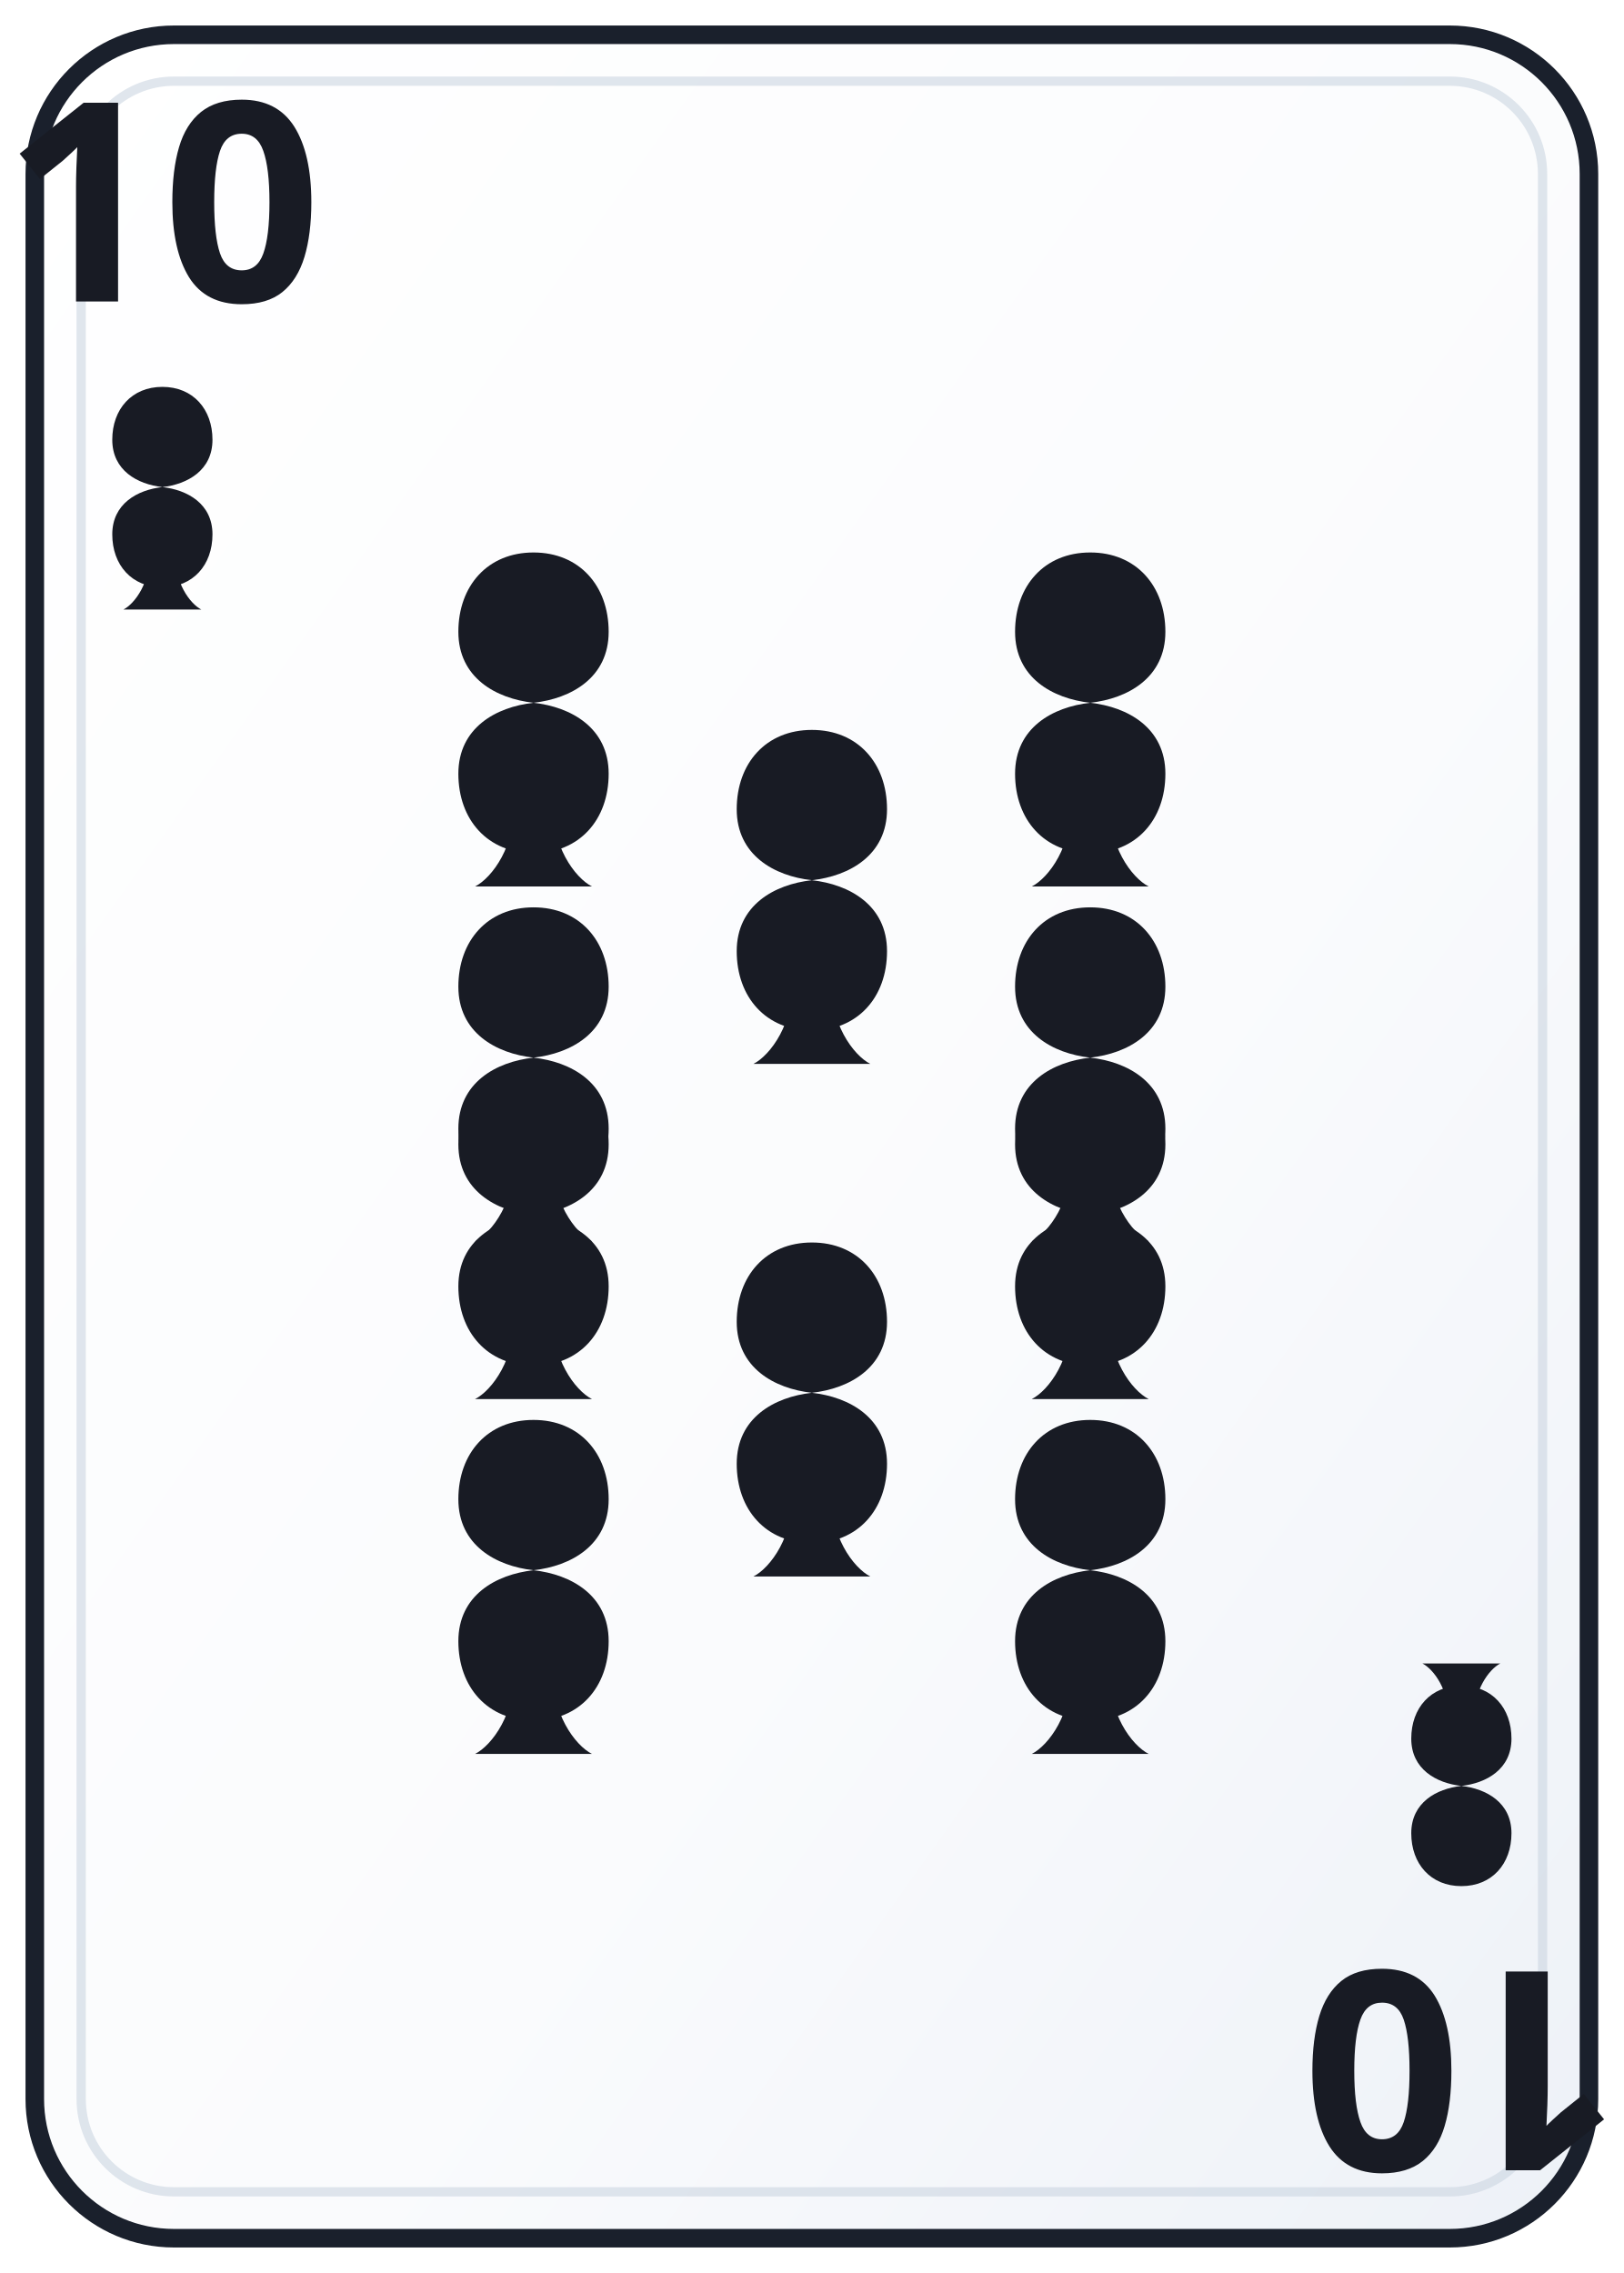
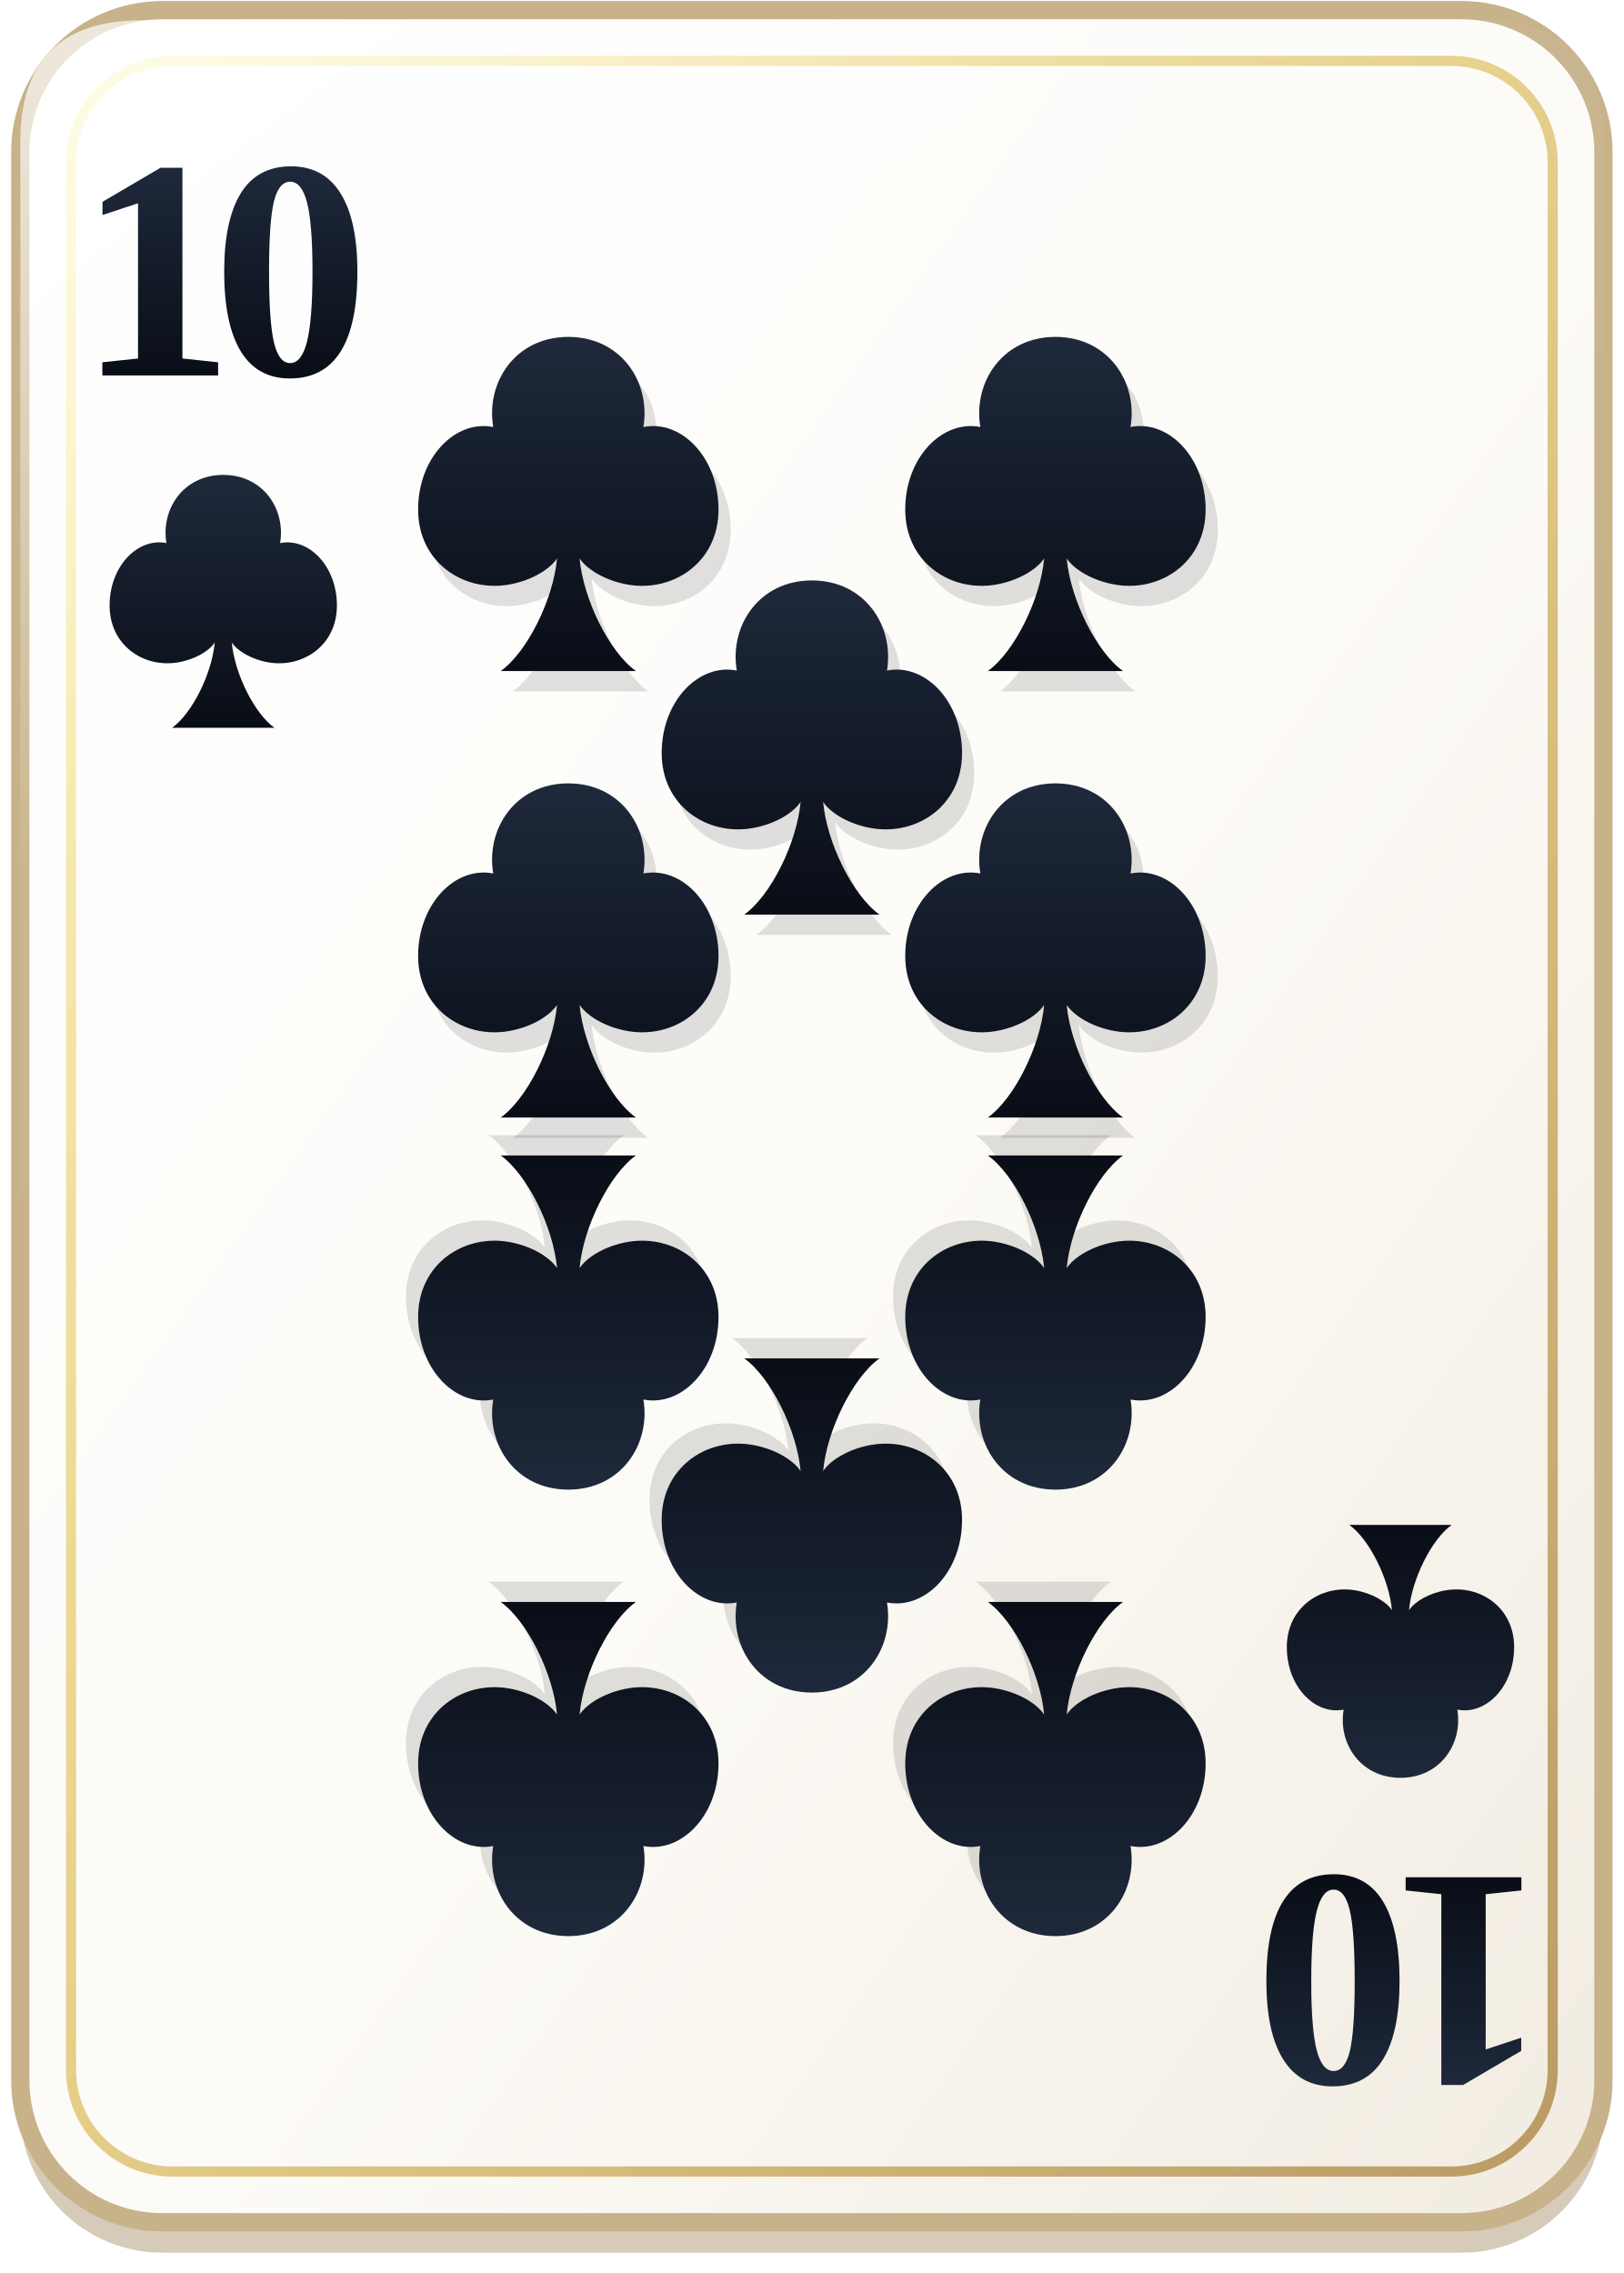
- <svg xmlns="http://www.w3.org/2000/svg" viewBox="0 0 140 196" width="140" height="196">
+ <svg xmlns="http://www.w3.org/2000/svg" viewBox="0 0 160 224" width="160" height="224">
  <defs>
-     <linearGradient id="cardBg" x1="0%" y1="0%" x2="100%" y2="100%">
+     <linearGradient id="cardFace" x1="0%" y1="0%" x2="100%" y2="100%">
      <stop offset="0%" stop-color="#ffffff" />
-       <stop offset="60%" stop-color="#fafbfd" />
-       <stop offset="100%" stop-color="#edf1f7" />
+       <stop offset="55%" stop-color="#fdfbf7" />
+       <stop offset="100%" stop-color="#f1ebe0" />
    </linearGradient>
+     <linearGradient id="gloss" x1="0%" y1="0%" x2="80%" y2="80%">
+       <stop offset="0%" stop-color="#ffffff" stop-opacity="0.72" />
+       <stop offset="45%" stop-color="#ffffff" stop-opacity="0.06" />
+       <stop offset="100%" stop-color="#ffffff" stop-opacity="0" />
+     </linearGradient>
+     <linearGradient id="goldGrad" x1="0%" y1="0%" x2="100%" y2="100%">
+       <stop offset="0%" stop-color="#fef08a" />
+       <stop offset="48%" stop-color="#d4af37" />
+       <stop offset="100%" stop-color="#92600a" />
+     </linearGradient>
+     <linearGradient id="suitGrad" x1="0%" y1="0%" x2="0%" y2="100%">
+       <stop offset="0%" stop-color="#1e293b" />
+       <stop offset="100%" stop-color="#090d16" />
+     </linearGradient>
+     <radialGradient id="aceHalo" cx="50%" cy="50%" r="50%">
+       <stop offset="0%" stop-color="#e2e8f0" stop-opacity="0.85" />
+       <stop offset="100%" stop-color="#ffffff" stop-opacity="0" />
+     </radialGradient>
  </defs>
-   <rect x="3" y="3" width="134" height="190" rx="12" fill="url(#cardBg)" stroke="#1a202c" stroke-width="1.6" />
-   <rect x="7" y="7" width="126" height="182" rx="8" fill="none" stroke="#cbd5e1" stroke-width="0.8" opacity="0.6" />
-   <g transform="translate(14, 26)">
-     <text x="0" y="0" font-family="'Cinzel', 'Segoe UI', 'Helvetica Neue', serif" font-size="24" font-weight="800" text-anchor="middle" fill="#181b24">10</text>
-     <path d="M 0 -18 C -5.5 -18, -9 -14, -9 -8.5 C -9 -3, -4.5 -0.5, 0 0 C -4.5 0.5, -9 3, -9 8.5 C -9 14, -5.5 18, 0 18 C 5.5 18, 9 14, 9 8.5 C 9 3, 4.5 0.5, 0 0 C 4.5 -0.5, 9 -3, 9 -8.5 C 9 -14, 5.5 -18, 0 -18 Z M -2.5 12 C -2 17, -5 21, -7 22 L 7 22 C 5 21, 2 17, 2.5 12 Z" fill="#181b24" transform="translate(0, 16) scale(0.48)" />
+   <rect x="2" y="2" width="156" height="220" rx="14" fill="#d6cbb8" />
+   <rect x="2" y="1" width="156" height="218" rx="14" fill="url(#cardFace)" stroke="#c7b28a" stroke-width="1.8" />
+   <rect x="7" y="6" width="146" height="208" rx="10" fill="none" stroke="url(#goldGrad)" stroke-width="1" opacity="0.58" />
+   <path d="M 14 2 L 146 2 Q 158 2 158 14 L 158 76 Q 75 56 2 118 L 2 14 Q 2 2 14 2 Z" fill="url(#gloss)" />
+   <g transform="translate(22, 37)">
+     <text x="0" y="0" font-family="'Georgia', 'Times New Roman', 'Segoe UI', serif" font-size="31" font-weight="900" letter-spacing="-2.2" text-anchor="middle" fill="url(#suitGrad)">10</text>
+     <path d="M 0 -20 C -7 -20, -11 -14, -10 -8 C -15 -9, -20 -4, -20 3 C -20 10, -14 14, -8 13 C -5 12.5, -2.5 11, -1.5 9.5 C -2 15, -5.5 22, -9 24.5 L 9 24.5 C 5.5 22, 2 15, 1.5 9.5 C 2.5 11, 5 12.5, 8 13 C 14 14, 20 10, 20 3 C 20 -4, 15 -9, 10 -8 C 11 -14, 7 -20, 0 -20 Z" fill="url(#suitGrad)" transform="translate(0, 21) scale(0.56)" />
  </g>
-   <path d="M 0 -18 C -5.5 -18, -9 -14, -9 -8.5 C -9 -3, -4.5 -0.5, 0 0 C -4.5 0.5, -9 3, -9 8.5 C -9 14, -5.5 18, 0 18 C 5.5 18, 9 14, 9 8.5 C 9 3, 4.5 0.5, 0 0 C 4.5 -0.5, 9 -3, 9 -8.5 C 9 -14, 5.5 -18, 0 -18 Z M -2.5 12 C -2 17, -5 21, -7 22 L 7 22 C 5 21, 2 17, 2.5 12 Z" fill="#181b24" transform="translate(46, 60.6) scale(0.72)" />
-   <path d="M 0 -18 C -5.5 -18, -9 -14, -9 -8.5 C -9 -3, -4.5 -0.5, 0 0 C -4.5 0.5, -9 3, -9 8.5 C -9 14, -5.5 18, 0 18 C 5.5 18, 9 14, 9 8.5 C 9 3, 4.5 0.5, 0 0 C 4.5 -0.5, 9 -3, 9 -8.5 C 9 -14, 5.5 -18, 0 -18 Z M -2.5 12 C -2 17, -5 21, -7 22 L 7 22 C 5 21, 2 17, 2.5 12 Z" fill="#181b24" transform="translate(94, 60.6) scale(0.72)" />
-   <path d="M 0 -18 C -5.5 -18, -9 -14, -9 -8.5 C -9 -3, -4.5 -0.5, 0 0 C -4.5 0.5, -9 3, -9 8.5 C -9 14, -5.5 18, 0 18 C 5.5 18, 9 14, 9 8.5 C 9 3, 4.5 0.5, 0 0 C 4.5 -0.5, 9 -3, 9 -8.5 C 9 -14, 5.5 -18, 0 -18 Z M -2.5 12 C -2 17, -5 21, -7 22 L 7 22 C 5 21, 2 17, 2.5 12 Z" fill="#181b24" transform="translate(70, 75.9) scale(0.72)" />
-   <path d="M 0 -18 C -5.5 -18, -9 -14, -9 -8.5 C -9 -3, -4.5 -0.5, 0 0 C -4.5 0.5, -9 3, -9 8.5 C -9 14, -5.5 18, 0 18 C 5.5 18, 9 14, 9 8.5 C 9 3, 4.5 0.5, 0 0 C 4.5 -0.5, 9 -3, 9 -8.5 C 9 -14, 5.5 -18, 0 -18 Z M -2.5 12 C -2 17, -5 21, -7 22 L 7 22 C 5 21, 2 17, 2.5 12 Z" fill="#181b24" transform="translate(46, 91.2) scale(0.72)" />
-   <path d="M 0 -18 C -5.5 -18, -9 -14, -9 -8.5 C -9 -3, -4.5 -0.5, 0 0 C -4.5 0.5, -9 3, -9 8.5 C -9 14, -5.5 18, 0 18 C 5.5 18, 9 14, 9 8.5 C 9 3, 4.5 0.5, 0 0 C 4.5 -0.5, 9 -3, 9 -8.5 C 9 -14, 5.5 -18, 0 -18 Z M -2.5 12 C -2 17, -5 21, -7 22 L 7 22 C 5 21, 2 17, 2.5 12 Z" fill="#181b24" transform="translate(94, 91.2) scale(0.72)" />
-   <path d="M 0 -18 C -5.5 -18, -9 -14, -9 -8.5 C -9 -3, -4.5 -0.5, 0 0 C -4.5 0.5, -9 3, -9 8.5 C -9 14, -5.5 18, 0 18 C 5.5 18, 9 14, 9 8.5 C 9 3, 4.5 0.5, 0 0 C 4.5 -0.5, 9 -3, 9 -8.5 C 9 -14, 5.5 -18, 0 -18 Z M -2.5 12 C -2 17, -5 21, -7 22 L 7 22 C 5 21, 2 17, 2.5 12 Z" fill="#181b24" transform="translate(46, 104.8) scale(0.72)" />
-   <path d="M 0 -18 C -5.5 -18, -9 -14, -9 -8.5 C -9 -3, -4.5 -0.5, 0 0 C -4.5 0.5, -9 3, -9 8.5 C -9 14, -5.5 18, 0 18 C 5.5 18, 9 14, 9 8.5 C 9 3, 4.5 0.5, 0 0 C 4.5 -0.5, 9 -3, 9 -8.5 C 9 -14, 5.5 -18, 0 -18 Z M -2.5 12 C -2 17, -5 21, -7 22 L 7 22 C 5 21, 2 17, 2.5 12 Z" fill="#181b24" transform="translate(94, 104.8) scale(0.72)" />
-   <path d="M 0 -18 C -5.5 -18, -9 -14, -9 -8.5 C -9 -3, -4.5 -0.5, 0 0 C -4.5 0.5, -9 3, -9 8.5 C -9 14, -5.5 18, 0 18 C 5.5 18, 9 14, 9 8.5 C 9 3, 4.5 0.5, 0 0 C 4.5 -0.5, 9 -3, 9 -8.5 C 9 -14, 5.5 -18, 0 -18 Z M -2.5 12 C -2 17, -5 21, -7 22 L 7 22 C 5 21, 2 17, 2.5 12 Z" fill="#181b24" transform="translate(70, 120.1) scale(0.72)" />
-   <path d="M 0 -18 C -5.5 -18, -9 -14, -9 -8.5 C -9 -3, -4.5 -0.5, 0 0 C -4.5 0.5, -9 3, -9 8.5 C -9 14, -5.5 18, 0 18 C 5.5 18, 9 14, 9 8.5 C 9 3, 4.5 0.5, 0 0 C 4.5 -0.5, 9 -3, 9 -8.5 C 9 -14, 5.5 -18, 0 -18 Z M -2.5 12 C -2 17, -5 21, -7 22 L 7 22 C 5 21, 2 17, 2.5 12 Z" fill="#181b24" transform="translate(46, 135.4) scale(0.72)" />
-   <path d="M 0 -18 C -5.5 -18, -9 -14, -9 -8.5 C -9 -3, -4.5 -0.5, 0 0 C -4.5 0.5, -9 3, -9 8.5 C -9 14, -5.5 18, 0 18 C 5.5 18, 9 14, 9 8.5 C 9 3, 4.5 0.5, 0 0 C 4.5 -0.5, 9 -3, 9 -8.5 C 9 -14, 5.5 -18, 0 -18 Z M -2.5 12 C -2 17, -5 21, -7 22 L 7 22 C 5 21, 2 17, 2.5 12 Z" fill="#181b24" transform="translate(94, 135.4) scale(0.72)" />
-   <g transform="translate(126, 170) rotate(180)">
-     <text x="0" y="0" font-family="'Cinzel', 'Segoe UI', 'Helvetica Neue', serif" font-size="24" font-weight="800" text-anchor="middle" fill="#181b24">10</text>
-     <path d="M 0 -18 C -5.5 -18, -9 -14, -9 -8.5 C -9 -3, -4.5 -0.5, 0 0 C -4.5 0.5, -9 3, -9 8.5 C -9 14, -5.5 18, 0 18 C 5.5 18, 9 14, 9 8.5 C 9 3, 4.5 0.5, 0 0 C 4.5 -0.5, 9 -3, 9 -8.5 C 9 -14, 5.5 -18, 0 -18 Z M -2.5 12 C -2 17, -5 21, -7 22 L 7 22 C 5 21, 2 17, 2.5 12 Z" fill="#181b24" transform="translate(0, 16) scale(0.48)" />
+   <g transform="translate(56, 48)">
+     <path d="M 0 -20 C -7 -20, -11 -14, -10 -8 C -15 -9, -20 -4, -20 3 C -20 10, -14 14, -8 13 C -5 12.5, -2.5 11, -1.5 9.5 C -2 15, -5.5 22, -9 24.5 L 9 24.5 C 5.5 22, 2 15, 1.5 9.5 C 2.5 11, 5 12.5, 8 13 C 14 14, 20 10, 20 3 C 20 -4, 15 -9, 10 -8 C 11 -14, 7 -20, 0 -20 Z" fill="rgba(0,0,0,0.12)" transform="translate(1.2, 2) scale(0.74)" />
+     <path d="M 0 -20 C -7 -20, -11 -14, -10 -8 C -15 -9, -20 -4, -20 3 C -20 10, -14 14, -8 13 C -5 12.5, -2.5 11, -1.5 9.5 C -2 15, -5.5 22, -9 24.5 L 9 24.5 C 5.5 22, 2 15, 1.5 9.5 C 2.5 11, 5 12.5, 8 13 C 14 14, 20 10, 20 3 C 20 -4, 15 -9, 10 -8 C 11 -14, 7 -20, 0 -20 Z" fill="url(#suitGrad)" transform="scale(0.74)" />
+   </g>
+   <g transform="translate(104, 48)">
+     <path d="M 0 -20 C -7 -20, -11 -14, -10 -8 C -15 -9, -20 -4, -20 3 C -20 10, -14 14, -8 13 C -5 12.5, -2.5 11, -1.5 9.5 C -2 15, -5.5 22, -9 24.5 L 9 24.5 C 5.5 22, 2 15, 1.5 9.5 C 2.5 11, 5 12.5, 8 13 C 14 14, 20 10, 20 3 C 20 -4, 15 -9, 10 -8 C 11 -14, 7 -20, 0 -20 Z" fill="rgba(0,0,0,0.12)" transform="translate(1.2, 2) scale(0.74)" />
+     <path d="M 0 -20 C -7 -20, -11 -14, -10 -8 C -15 -9, -20 -4, -20 3 C -20 10, -14 14, -8 13 C -5 12.5, -2.5 11, -1.5 9.5 C -2 15, -5.5 22, -9 24.5 L 9 24.5 C 5.5 22, 2 15, 1.5 9.5 C 2.5 11, 5 12.5, 8 13 C 14 14, 20 10, 20 3 C 20 -4, 15 -9, 10 -8 C 11 -14, 7 -20, 0 -20 Z" fill="url(#suitGrad)" transform="scale(0.74)" />
+   </g>
+   <g transform="translate(80, 72)">
+     <path d="M 0 -20 C -7 -20, -11 -14, -10 -8 C -15 -9, -20 -4, -20 3 C -20 10, -14 14, -8 13 C -5 12.5, -2.5 11, -1.5 9.5 C -2 15, -5.5 22, -9 24.5 L 9 24.5 C 5.5 22, 2 15, 1.5 9.5 C 2.5 11, 5 12.5, 8 13 C 14 14, 20 10, 20 3 C 20 -4, 15 -9, 10 -8 C 11 -14, 7 -20, 0 -20 Z" fill="rgba(0,0,0,0.12)" transform="translate(1.2, 2) scale(0.74)" />
+     <path d="M 0 -20 C -7 -20, -11 -14, -10 -8 C -15 -9, -20 -4, -20 3 C -20 10, -14 14, -8 13 C -5 12.5, -2.5 11, -1.5 9.5 C -2 15, -5.5 22, -9 24.5 L 9 24.5 C 5.5 22, 2 15, 1.5 9.5 C 2.5 11, 5 12.5, 8 13 C 14 14, 20 10, 20 3 C 20 -4, 15 -9, 10 -8 C 11 -14, 7 -20, 0 -20 Z" fill="url(#suitGrad)" transform="scale(0.74)" />
+   </g>
+   <g transform="translate(56, 92)">
+     <path d="M 0 -20 C -7 -20, -11 -14, -10 -8 C -15 -9, -20 -4, -20 3 C -20 10, -14 14, -8 13 C -5 12.5, -2.5 11, -1.5 9.5 C -2 15, -5.5 22, -9 24.5 L 9 24.5 C 5.5 22, 2 15, 1.5 9.5 C 2.5 11, 5 12.5, 8 13 C 14 14, 20 10, 20 3 C 20 -4, 15 -9, 10 -8 C 11 -14, 7 -20, 0 -20 Z" fill="rgba(0,0,0,0.12)" transform="translate(1.2, 2) scale(0.74)" />
+     <path d="M 0 -20 C -7 -20, -11 -14, -10 -8 C -15 -9, -20 -4, -20 3 C -20 10, -14 14, -8 13 C -5 12.5, -2.5 11, -1.5 9.5 C -2 15, -5.5 22, -9 24.5 L 9 24.5 C 5.5 22, 2 15, 1.5 9.5 C 2.5 11, 5 12.5, 8 13 C 14 14, 20 10, 20 3 C 20 -4, 15 -9, 10 -8 C 11 -14, 7 -20, 0 -20 Z" fill="url(#suitGrad)" transform="scale(0.74)" />
+   </g>
+   <g transform="translate(104, 92)">
+     <path d="M 0 -20 C -7 -20, -11 -14, -10 -8 C -15 -9, -20 -4, -20 3 C -20 10, -14 14, -8 13 C -5 12.5, -2.5 11, -1.5 9.5 C -2 15, -5.5 22, -9 24.5 L 9 24.5 C 5.5 22, 2 15, 1.5 9.5 C 2.5 11, 5 12.5, 8 13 C 14 14, 20 10, 20 3 C 20 -4, 15 -9, 10 -8 C 11 -14, 7 -20, 0 -20 Z" fill="rgba(0,0,0,0.12)" transform="translate(1.2, 2) scale(0.74)" />
+     <path d="M 0 -20 C -7 -20, -11 -14, -10 -8 C -15 -9, -20 -4, -20 3 C -20 10, -14 14, -8 13 C -5 12.5, -2.5 11, -1.5 9.5 C -2 15, -5.5 22, -9 24.5 L 9 24.5 C 5.5 22, 2 15, 1.5 9.5 C 2.5 11, 5 12.5, 8 13 C 14 14, 20 10, 20 3 C 20 -4, 15 -9, 10 -8 C 11 -14, 7 -20, 0 -20 Z" fill="url(#suitGrad)" transform="scale(0.74)" />
+   </g>
+   <g transform="translate(56, 132) rotate(180)">
+     <path d="M 0 -20 C -7 -20, -11 -14, -10 -8 C -15 -9, -20 -4, -20 3 C -20 10, -14 14, -8 13 C -5 12.5, -2.5 11, -1.5 9.5 C -2 15, -5.5 22, -9 24.5 L 9 24.5 C 5.5 22, 2 15, 1.5 9.5 C 2.5 11, 5 12.5, 8 13 C 14 14, 20 10, 20 3 C 20 -4, 15 -9, 10 -8 C 11 -14, 7 -20, 0 -20 Z" fill="rgba(0,0,0,0.12)" transform="translate(1.2, 2) scale(0.74)" />
+     <path d="M 0 -20 C -7 -20, -11 -14, -10 -8 C -15 -9, -20 -4, -20 3 C -20 10, -14 14, -8 13 C -5 12.5, -2.5 11, -1.5 9.5 C -2 15, -5.5 22, -9 24.5 L 9 24.5 C 5.5 22, 2 15, 1.5 9.5 C 2.5 11, 5 12.5, 8 13 C 14 14, 20 10, 20 3 C 20 -4, 15 -9, 10 -8 C 11 -14, 7 -20, 0 -20 Z" fill="url(#suitGrad)" transform="scale(0.74)" />
+   </g>
+   <g transform="translate(104, 132) rotate(180)">
+     <path d="M 0 -20 C -7 -20, -11 -14, -10 -8 C -15 -9, -20 -4, -20 3 C -20 10, -14 14, -8 13 C -5 12.5, -2.5 11, -1.5 9.5 C -2 15, -5.5 22, -9 24.5 L 9 24.5 C 5.5 22, 2 15, 1.5 9.5 C 2.5 11, 5 12.5, 8 13 C 14 14, 20 10, 20 3 C 20 -4, 15 -9, 10 -8 C 11 -14, 7 -20, 0 -20 Z" fill="rgba(0,0,0,0.12)" transform="translate(1.2, 2) scale(0.74)" />
+     <path d="M 0 -20 C -7 -20, -11 -14, -10 -8 C -15 -9, -20 -4, -20 3 C -20 10, -14 14, -8 13 C -5 12.5, -2.5 11, -1.5 9.5 C -2 15, -5.5 22, -9 24.5 L 9 24.5 C 5.5 22, 2 15, 1.5 9.5 C 2.5 11, 5 12.5, 8 13 C 14 14, 20 10, 20 3 C 20 -4, 15 -9, 10 -8 C 11 -14, 7 -20, 0 -20 Z" fill="url(#suitGrad)" transform="scale(0.74)" />
+   </g>
+   <g transform="translate(80, 152) rotate(180)">
+     <path d="M 0 -20 C -7 -20, -11 -14, -10 -8 C -15 -9, -20 -4, -20 3 C -20 10, -14 14, -8 13 C -5 12.5, -2.5 11, -1.5 9.5 C -2 15, -5.5 22, -9 24.5 L 9 24.5 C 5.5 22, 2 15, 1.5 9.5 C 2.5 11, 5 12.5, 8 13 C 14 14, 20 10, 20 3 C 20 -4, 15 -9, 10 -8 C 11 -14, 7 -20, 0 -20 Z" fill="rgba(0,0,0,0.12)" transform="translate(1.2, 2) scale(0.74)" />
+     <path d="M 0 -20 C -7 -20, -11 -14, -10 -8 C -15 -9, -20 -4, -20 3 C -20 10, -14 14, -8 13 C -5 12.5, -2.5 11, -1.5 9.5 C -2 15, -5.5 22, -9 24.5 L 9 24.5 C 5.5 22, 2 15, 1.5 9.5 C 2.5 11, 5 12.5, 8 13 C 14 14, 20 10, 20 3 C 20 -4, 15 -9, 10 -8 C 11 -14, 7 -20, 0 -20 Z" fill="url(#suitGrad)" transform="scale(0.74)" />
+   </g>
+   <g transform="translate(56, 176) rotate(180)">
+     <path d="M 0 -20 C -7 -20, -11 -14, -10 -8 C -15 -9, -20 -4, -20 3 C -20 10, -14 14, -8 13 C -5 12.5, -2.5 11, -1.5 9.5 C -2 15, -5.5 22, -9 24.5 L 9 24.5 C 5.5 22, 2 15, 1.5 9.5 C 2.5 11, 5 12.5, 8 13 C 14 14, 20 10, 20 3 C 20 -4, 15 -9, 10 -8 C 11 -14, 7 -20, 0 -20 Z" fill="rgba(0,0,0,0.12)" transform="translate(1.2, 2) scale(0.74)" />
+     <path d="M 0 -20 C -7 -20, -11 -14, -10 -8 C -15 -9, -20 -4, -20 3 C -20 10, -14 14, -8 13 C -5 12.5, -2.5 11, -1.5 9.5 C -2 15, -5.5 22, -9 24.5 L 9 24.5 C 5.5 22, 2 15, 1.5 9.5 C 2.5 11, 5 12.5, 8 13 C 14 14, 20 10, 20 3 C 20 -4, 15 -9, 10 -8 C 11 -14, 7 -20, 0 -20 Z" fill="url(#suitGrad)" transform="scale(0.74)" />
+   </g>
+   <g transform="translate(104, 176) rotate(180)">
+     <path d="M 0 -20 C -7 -20, -11 -14, -10 -8 C -15 -9, -20 -4, -20 3 C -20 10, -14 14, -8 13 C -5 12.5, -2.5 11, -1.5 9.5 C -2 15, -5.5 22, -9 24.5 L 9 24.5 C 5.5 22, 2 15, 1.5 9.5 C 2.5 11, 5 12.5, 8 13 C 14 14, 20 10, 20 3 C 20 -4, 15 -9, 10 -8 C 11 -14, 7 -20, 0 -20 Z" fill="rgba(0,0,0,0.12)" transform="translate(1.2, 2) scale(0.74)" />
+     <path d="M 0 -20 C -7 -20, -11 -14, -10 -8 C -15 -9, -20 -4, -20 3 C -20 10, -14 14, -8 13 C -5 12.5, -2.5 11, -1.5 9.5 C -2 15, -5.5 22, -9 24.5 L 9 24.5 C 5.5 22, 2 15, 1.5 9.5 C 2.5 11, 5 12.5, 8 13 C 14 14, 20 10, 20 3 C 20 -4, 15 -9, 10 -8 C 11 -14, 7 -20, 0 -20 Z" fill="url(#suitGrad)" transform="scale(0.74)" />
+   </g>
+   <g transform="translate(138, 185) rotate(180)">
+     <text x="0" y="0" font-family="'Georgia', 'Times New Roman', 'Segoe UI', serif" font-size="31" font-weight="900" letter-spacing="-2.2" text-anchor="middle" fill="url(#suitGrad)">10</text>
+     <path d="M 0 -20 C -7 -20, -11 -14, -10 -8 C -15 -9, -20 -4, -20 3 C -20 10, -14 14, -8 13 C -5 12.5, -2.5 11, -1.5 9.5 C -2 15, -5.5 22, -9 24.5 L 9 24.5 C 5.5 22, 2 15, 1.5 9.5 C 2.5 11, 5 12.5, 8 13 C 14 14, 20 10, 20 3 C 20 -4, 15 -9, 10 -8 C 11 -14, 7 -20, 0 -20 Z" fill="url(#suitGrad)" transform="translate(0, 21) scale(0.56)" />
  </g>
</svg>
